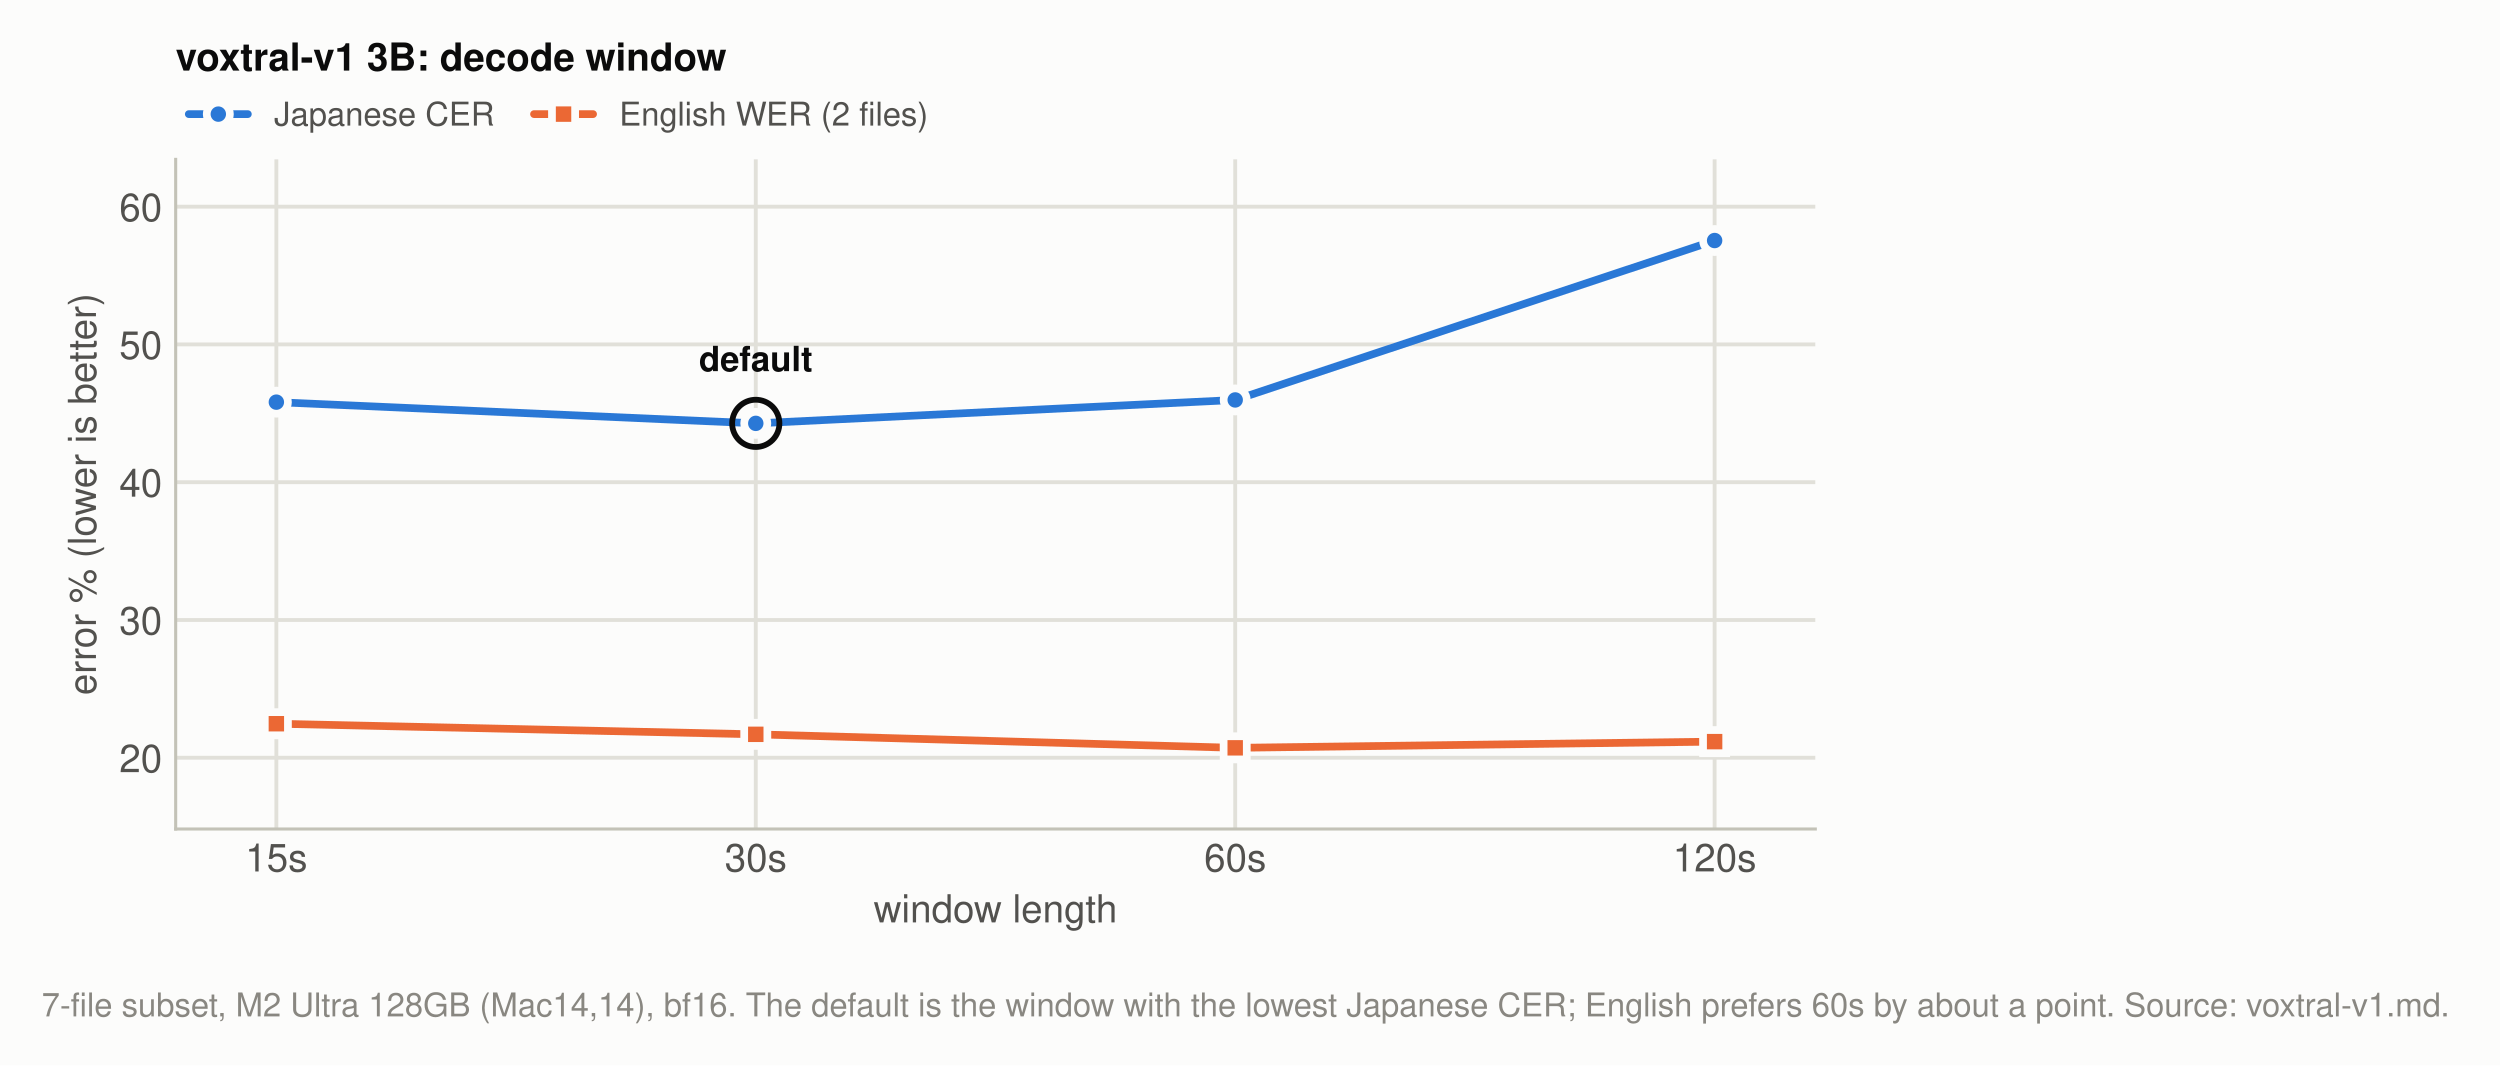
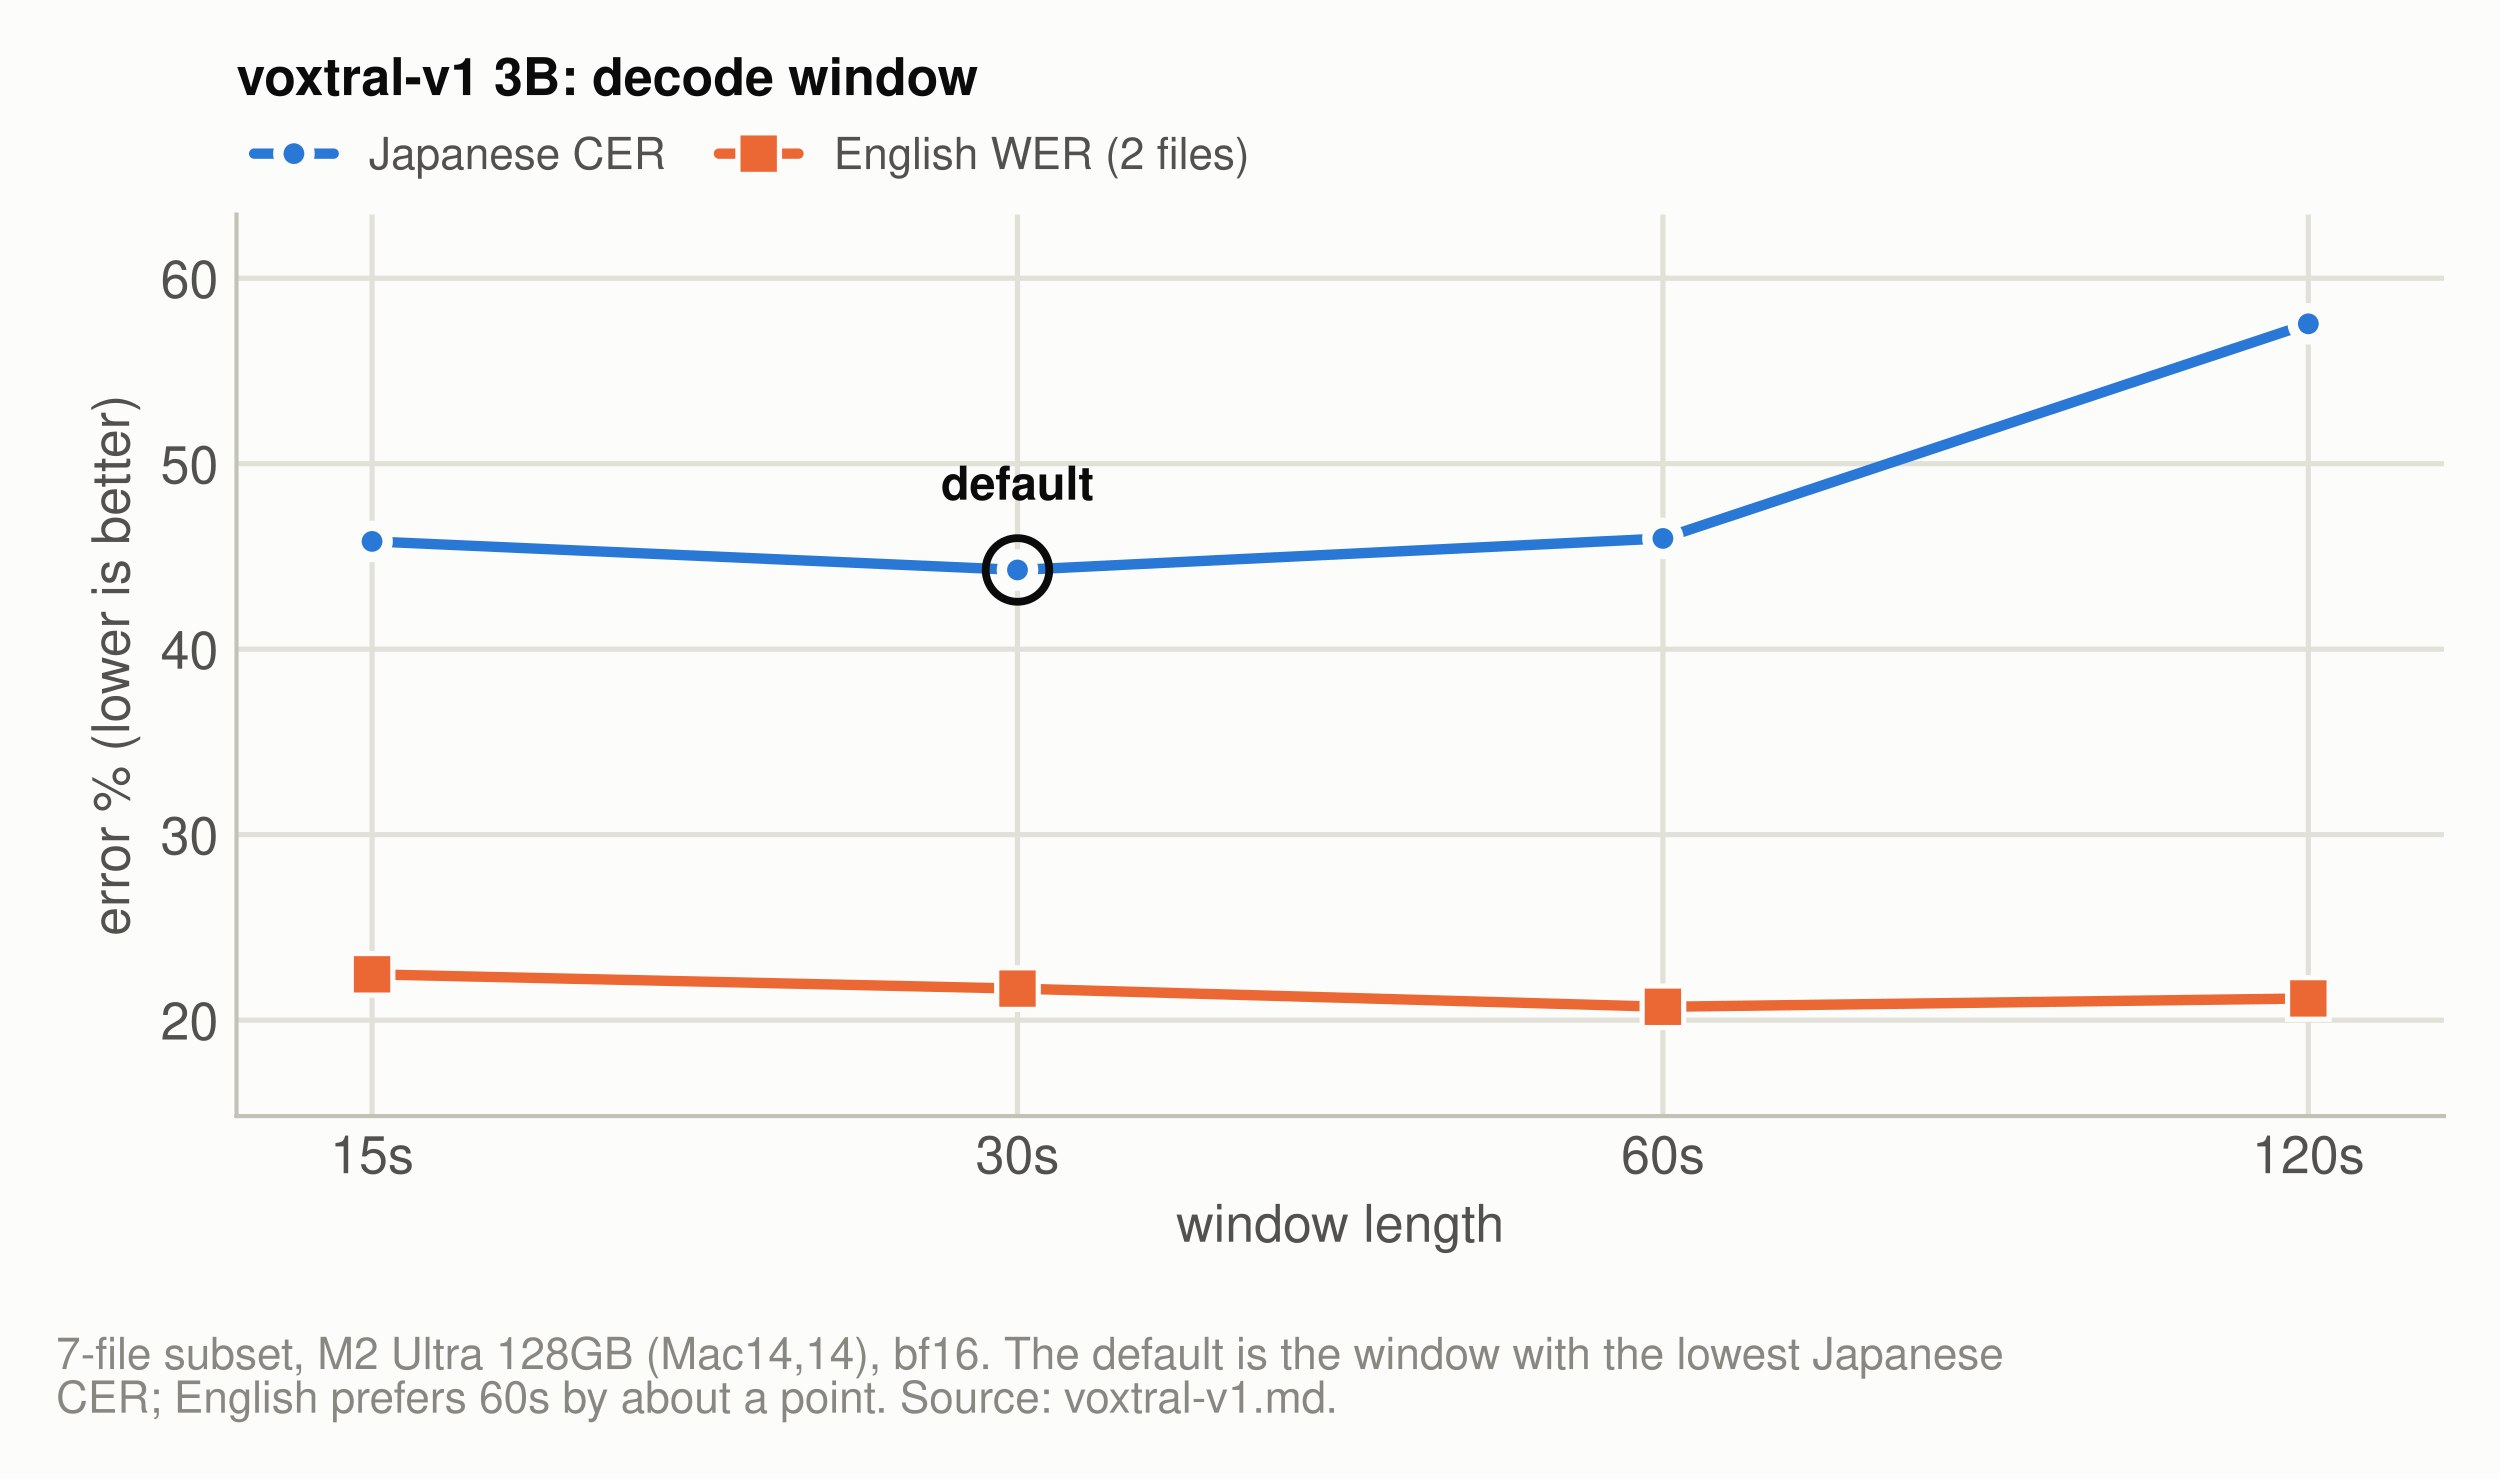
- <svg xmlns="http://www.w3.org/2000/svg" xmlns:xlink="http://www.w3.org/1999/xlink" width="647.892pt" height="276.096pt" viewBox="0 0 647.892 276.096" version="1.1">
+ <svg xmlns="http://www.w3.org/2000/svg" xmlns:xlink="http://www.w3.org/1999/xlink" width="481.248pt" height="284.749pt" viewBox="0 0 481.248 284.749" version="1.1">
  <defs>
    <style type="text/css">*{stroke-linejoin: round; stroke-linecap: butt}</style>
  </defs>
  <g id="figure_1">
    <g id="patch_1">
-       <path d="M 0 276.096  L 647.892 276.096  L 647.892 0  L 0 0  z " style="fill: #fcfcfb" />
+       <path d="M 0 284.749  L 481.248 284.749  L 481.248 0  L 0 0  z " style="fill: #fcfcfb" />
    </g>
    <g id="axes_1">
      <g id="patch_2">
        <path d="M 45.528 214.841  L 470.448 214.841  L 470.448 41.3  L 45.528 41.3  z " style="fill: #fcfcfb" />
      </g>
      <g id="matplotlib.axis_1">
        <g id="xtick_1">
          <g id="line2d_1">
-             <path d="M 71.62 214.841  L 71.62 41.3  " clip-path="url(#p93ef00c640)" style="fill: none; stroke: #e1e0d9; stroke-linecap: round" />
+             <path d="M 71.62 214.841  L 71.62 41.3  " clip-path="url(#p1b19a40317)" style="fill: none; stroke: #e1e0d9; stroke-linecap: round" />
          </g>
          <g id="line2d_2" />
          <g id="text_1">
            <text style="font-size: 10px; font-family: 'Helvetica', 'Arial', 'DejaVu Sans'; text-anchor: middle; fill: #52514e" x="71.62" y="225.841" transform="rotate(-0 71.61958 225.8408)">15s</text>
          </g>
        </g>
        <g id="xtick_2">
          <g id="line2d_3">
-             <path d="M 195.865 214.841  L 195.865 41.3  " clip-path="url(#p93ef00c640)" style="fill: none; stroke: #e1e0d9; stroke-linecap: round" />
+             <path d="M 195.865 214.841  L 195.865 41.3  " clip-path="url(#p1b19a40317)" style="fill: none; stroke: #e1e0d9; stroke-linecap: round" />
          </g>
          <g id="line2d_4" />
          <g id="text_2">
            <text style="font-size: 10px; font-family: 'Helvetica', 'Arial', 'DejaVu Sans'; text-anchor: middle; fill: #52514e" x="195.865" y="225.841" transform="rotate(-0 195.8652 225.8408)">30s</text>
          </g>
        </g>
        <g id="xtick_3">
          <g id="line2d_5">
-             <path d="M 320.111 214.841  L 320.111 41.3  " clip-path="url(#p93ef00c640)" style="fill: none; stroke: #e1e0d9; stroke-linecap: round" />
+             <path d="M 320.111 214.841  L 320.111 41.3  " clip-path="url(#p1b19a40317)" style="fill: none; stroke: #e1e0d9; stroke-linecap: round" />
          </g>
          <g id="line2d_6" />
          <g id="text_3">
            <text style="font-size: 10px; font-family: 'Helvetica', 'Arial', 'DejaVu Sans'; text-anchor: middle; fill: #52514e" x="320.111" y="225.841" transform="rotate(-0 320.1108 225.8408)">60s</text>
          </g>
        </g>
        <g id="xtick_4">
          <g id="line2d_7">
-             <path d="M 444.356 214.841  L 444.356 41.3  " clip-path="url(#p93ef00c640)" style="fill: none; stroke: #e1e0d9; stroke-linecap: round" />
+             <path d="M 444.356 214.841  L 444.356 41.3  " clip-path="url(#p1b19a40317)" style="fill: none; stroke: #e1e0d9; stroke-linecap: round" />
          </g>
          <g id="line2d_8" />
          <g id="text_4">
            <text style="font-size: 10px; font-family: 'Helvetica', 'Arial', 'DejaVu Sans'; text-anchor: middle; fill: #52514e" x="444.356" y="225.841" transform="rotate(-0 444.3564 225.8408)">120s</text>
          </g>
        </g>
        <g id="text_5">
          <text style="font-size: 10px; font-family: 'Helvetica', 'Arial', 'DejaVu Sans'; text-anchor: middle; fill: #52514e" x="257.988" y="239.04" transform="rotate(-0 257.988 239.04)">window length</text>
        </g>
      </g>
      <g id="matplotlib.axis_2">
        <g id="ytick_1">
          <g id="line2d_9">
-             <path d="M 45.528 196.376  L 470.448 196.376  " clip-path="url(#p93ef00c640)" style="fill: none; stroke: #e1e0d9; stroke-linecap: round" />
+             <path d="M 45.528 196.376  L 470.448 196.376  " clip-path="url(#p1b19a40317)" style="fill: none; stroke: #e1e0d9; stroke-linecap: round" />
          </g>
          <g id="line2d_10" />
          <g id="text_6">
            <text style="font-size: 10px; font-family: 'Helvetica', 'Arial', 'DejaVu Sans'; text-anchor: end; fill: #52514e" x="42.028" y="200.126" transform="rotate(-0 42.028 200.1264)">20</text>
          </g>
        </g>
        <g id="ytick_2">
          <g id="line2d_11">
-             <path d="M 45.528 160.67  L 470.448 160.67  " clip-path="url(#p93ef00c640)" style="fill: none; stroke: #e1e0d9; stroke-linecap: round" />
+             <path d="M 45.528 160.67  L 470.448 160.67  " clip-path="url(#p1b19a40317)" style="fill: none; stroke: #e1e0d9; stroke-linecap: round" />
          </g>
          <g id="line2d_12" />
          <g id="text_7">
            <text style="font-size: 10px; font-family: 'Helvetica', 'Arial', 'DejaVu Sans'; text-anchor: end; fill: #52514e" x="42.028" y="164.42" transform="rotate(-0 42.028 164.4202)">30</text>
          </g>
        </g>
        <g id="ytick_3">
          <g id="line2d_13">
-             <path d="M 45.528 124.964  L 470.448 124.964  " clip-path="url(#p93ef00c640)" style="fill: none; stroke: #e1e0d9; stroke-linecap: round" />
+             <path d="M 45.528 124.964  L 470.448 124.964  " clip-path="url(#p1b19a40317)" style="fill: none; stroke: #e1e0d9; stroke-linecap: round" />
          </g>
          <g id="line2d_14" />
          <g id="text_8">
            <text style="font-size: 10px; font-family: 'Helvetica', 'Arial', 'DejaVu Sans'; text-anchor: end; fill: #52514e" x="42.028" y="128.714" transform="rotate(-0 42.028 128.714)">40</text>
          </g>
        </g>
        <g id="ytick_4">
          <g id="line2d_15">
-             <path d="M 45.528 89.258  L 470.448 89.258  " clip-path="url(#p93ef00c640)" style="fill: none; stroke: #e1e0d9; stroke-linecap: round" />
+             <path d="M 45.528 89.258  L 470.448 89.258  " clip-path="url(#p1b19a40317)" style="fill: none; stroke: #e1e0d9; stroke-linecap: round" />
          </g>
          <g id="line2d_16" />
          <g id="text_9">
            <text style="font-size: 10px; font-family: 'Helvetica', 'Arial', 'DejaVu Sans'; text-anchor: end; fill: #52514e" x="42.028" y="93.008" transform="rotate(-0 42.028 93.00773)">50</text>
          </g>
        </g>
        <g id="ytick_5">
          <g id="line2d_17">
-             <path d="M 45.528 53.552  L 470.448 53.552  " clip-path="url(#p93ef00c640)" style="fill: none; stroke: #e1e0d9; stroke-linecap: round" />
+             <path d="M 45.528 53.552  L 470.448 53.552  " clip-path="url(#p1b19a40317)" style="fill: none; stroke: #e1e0d9; stroke-linecap: round" />
          </g>
          <g id="line2d_18" />
          <g id="text_10">
            <text style="font-size: 10px; font-family: 'Helvetica', 'Arial', 'DejaVu Sans'; text-anchor: end; fill: #52514e" x="42.028" y="57.302" transform="rotate(-0 42.028 57.30152)">60</text>
          </g>
        </g>
        <g id="text_11">
          <text style="font-size: 10px; font-family: 'Helvetica', 'Arial', 'DejaVu Sans'; text-anchor: middle; fill: #52514e" x="24.866" y="128.07" transform="rotate(-90 24.8655 128.0704)">error % (lower is better)</text>
        </g>
      </g>
      <g id="patch_3">
        <path d="M 45.528 214.841  L 45.528 41.3  " style="fill: none; stroke: #c3c2b7; stroke-width: 0.8; stroke-linejoin: miter; stroke-linecap: square" />
      </g>
      <g id="patch_4">
        <path d="M 45.528 214.841  L 470.448 214.841  " style="fill: none; stroke: #c3c2b7; stroke-width: 0.8; stroke-linejoin: miter; stroke-linecap: square" />
      </g>
      <g id="line2d_19">
-         <path d="M 71.62 104.219  L 195.865 109.717  L 320.111 103.647  L 444.356 62.335  " clip-path="url(#p93ef00c640)" style="fill: none; stroke: #2a78d6; stroke-width: 2; stroke-linecap: round" />
+         <path d="M 71.62 104.219  L 195.865 109.717  L 320.111 103.647  L 444.356 62.335  " clip-path="url(#p1b19a40317)" style="fill: none; stroke: #2a78d6; stroke-width: 2; stroke-linecap: round" />
        <defs>
          <path id="m18ba76b1aa" d="M 0 3  C 0.796 3 1.559 2.684 2.121 2.121  C 2.684 1.559 3 0.796 3 0  C 3 -0.796 2.684 -1.559 2.121 -2.121  C 1.559 -2.684 0.796 -3 0 -3  C -0.796 -3 -1.559 -2.684 -2.121 -2.121  C -2.684 -1.559 -3 -0.796 -3 0  C -3 0.796 -2.684 1.559 -2.121 2.121  C -1.559 2.684 -0.796 3 0 3  z " style="stroke: #fcfcfb; stroke-width: 2" />
        </defs>
-         <g clip-path="url(#p93ef00c640)">
+         <g clip-path="url(#p1b19a40317)">
          <use xlink:href="#m18ba76b1aa" x="71.62" y="104.219" style="fill: #2a78d6; stroke: #fcfcfb; stroke-width: 2" />
          <use xlink:href="#m18ba76b1aa" x="195.865" y="109.717" style="fill: #2a78d6; stroke: #fcfcfb; stroke-width: 2" />
          <use xlink:href="#m18ba76b1aa" x="320.111" y="103.647" style="fill: #2a78d6; stroke: #fcfcfb; stroke-width: 2" />
          <use xlink:href="#m18ba76b1aa" x="444.356" y="62.335" style="fill: #2a78d6; stroke: #fcfcfb; stroke-width: 2" />
        </g>
      </g>
      <g id="line2d_20">
-         <path d="M 71.62 187.557  L 195.865 190.306  L 320.111 193.806  L 444.356 192.199  " clip-path="url(#p93ef00c640)" style="fill: none; stroke: #eb6834; stroke-width: 2; stroke-linecap: round" />
+         <path d="M 71.62 187.557  L 195.865 190.306  L 320.111 193.806  L 444.356 192.199  " clip-path="url(#p1b19a40317)" style="fill: none; stroke: #eb6834; stroke-width: 2; stroke-linecap: round" />
        <defs>
-           <path id="mdab91e5291" d="M -3 3  L 3 3  L 3 -3  L -3 -3  z " style="stroke: #fcfcfb; stroke-width: 2; stroke-linejoin: miter" />
+           <path id="m658b94c491" d="M -4 4  L 4 4  L 4 -4  L -4 -4  z " style="stroke: #fcfcfb; stroke-linejoin: miter" />
        </defs>
-         <g clip-path="url(#p93ef00c640)">
-           <use xlink:href="#mdab91e5291" x="71.62" y="187.557" style="fill: #eb6834; stroke: #fcfcfb; stroke-width: 2; stroke-linejoin: miter" />
-           <use xlink:href="#mdab91e5291" x="195.865" y="190.306" style="fill: #eb6834; stroke: #fcfcfb; stroke-width: 2; stroke-linejoin: miter" />
-           <use xlink:href="#mdab91e5291" x="320.111" y="193.806" style="fill: #eb6834; stroke: #fcfcfb; stroke-width: 2; stroke-linejoin: miter" />
-           <use xlink:href="#mdab91e5291" x="444.356" y="192.199" style="fill: #eb6834; stroke: #fcfcfb; stroke-width: 2; stroke-linejoin: miter" />
+         <g clip-path="url(#p1b19a40317)">
+           <use xlink:href="#m658b94c491" x="71.62" y="187.557" style="fill: #eb6834; stroke: #fcfcfb; stroke-linejoin: miter" />
+           <use xlink:href="#m658b94c491" x="195.865" y="190.306" style="fill: #eb6834; stroke: #fcfcfb; stroke-linejoin: miter" />
+           <use xlink:href="#m658b94c491" x="320.111" y="193.806" style="fill: #eb6834; stroke: #fcfcfb; stroke-linejoin: miter" />
+           <use xlink:href="#m658b94c491" x="444.356" y="192.199" style="fill: #eb6834; stroke: #fcfcfb; stroke-linejoin: miter" />
        </g>
      </g>
      <g id="text_12">
        <text style="font-weight: 700; font-size: 9px; font-family: 'Helvetica', 'Arial', 'DejaVu Sans'; text-anchor: middle; fill: #0b0b0b" x="195.865" y="96.188" transform="rotate(-0 195.8652 96.1881)">default</text>
      </g>
      <g id="text_13">
        <text style="font-weight: 700; font-size: 10px; font-family: 'Helvetica', 'Arial', 'DejaVu Sans'; text-anchor: start; fill: #0b0b0b" x="45.528" y="18.3" transform="rotate(-0 45.528 18.3)">voxtral-v1 3B: decode window</text>
      </g>
      <g id="PathCollection_1">
-         <path d="M 195.865 115.841  C 197.489 115.841 199.047 115.196 200.195 114.048  C 201.344 112.899 201.989 111.341 201.989 109.717  C 201.989 108.093 201.344 106.536 200.195 105.387  C 199.047 104.239 197.489 103.594 195.865 103.594  C 194.241 103.594 192.683 104.239 191.535 105.387  C 190.387 106.536 189.741 108.093 189.741 109.717  C 189.741 111.341 190.387 112.899 191.535 114.048  C 192.683 115.196 194.241 115.841 195.865 115.841  L 195.865 115.841  z " clip-path="url(#p93ef00c640)" style="fill: none; stroke: #0b0b0b; stroke-width: 1.5" />
+         <path d="M 195.865 115.841  C 197.489 115.841 199.047 115.196 200.195 114.048  C 201.344 112.899 201.989 111.341 201.989 109.717  C 201.989 108.093 201.344 106.536 200.195 105.387  C 199.047 104.239 197.489 103.594 195.865 103.594  C 194.241 103.594 192.683 104.239 191.535 105.387  C 190.387 106.536 189.741 108.093 189.741 109.717  C 189.741 111.341 190.387 112.899 191.535 114.048  C 192.683 115.196 194.241 115.841 195.865 115.841  L 195.865 115.841  z " clip-path="url(#p1b19a40317)" style="fill: none; stroke: #0b0b0b; stroke-width: 1.5" />
      </g>
      <g id="legend_1">
        <g id="line2d_21">
          <path d="M 48.928 29.574  L 56.578 29.574  L 64.228 29.574  " style="fill: none; stroke: #2a78d6; stroke-width: 2; stroke-linecap: round" />
          <g>
            <use xlink:href="#m18ba76b1aa" x="56.578" y="29.574" style="fill: #2a78d6; stroke: #fcfcfb; stroke-width: 2" />
          </g>
        </g>
        <g id="text_14">
          <text style="font-size: 8.5px; font-family: 'Helvetica', 'Arial', 'DejaVu Sans'; text-anchor: start; fill: #52514e" x="71.028" y="32.549" transform="rotate(-0 71.028 32.54856)">Japanese CER</text>
        </g>
        <g id="line2d_22">
          <path d="M 138.397 29.574  L 146.047 29.574  L 153.697 29.574  " style="fill: none; stroke: #eb6834; stroke-width: 2; stroke-linecap: round" />
          <g>
-             <use xlink:href="#mdab91e5291" x="146.047" y="29.574" style="fill: #eb6834; stroke: #fcfcfb; stroke-width: 2; stroke-linejoin: miter" />
+             <use xlink:href="#m658b94c491" x="146.047" y="29.574" style="fill: #eb6834; stroke: #fcfcfb; stroke-linejoin: miter" />
          </g>
        </g>
        <g id="text_15">
          <text style="font-size: 8.5px; font-family: 'Helvetica', 'Arial', 'DejaVu Sans'; text-anchor: start; fill: #52514e" x="160.497" y="32.549" transform="rotate(-0 160.4971 32.54856)">English WER (2 files)</text>
        </g>
      </g>
    </g>
    <g id="text_16">
-       <text style="font-size: 8.5px; font-family: 'Helvetica', 'Arial', 'DejaVu Sans'; text-anchor: start; fill: #898781" x="10.8" y="263.415" transform="rotate(-0 10.8 263.415)">7-file subset, M2 Ultra 128GB (Mac14,14), bf16. The default is the window with the lowest Japanese CER; English prefers 60s by about a point. Source: voxtral-v1.md.</text>
+       <text style="font-size: 8.5px; font-family: 'Helvetica', 'Arial', 'DejaVu Sans'; fill: #898781" transform="translate(10.8 263.5416)">7-file subset, M2 Ultra 128GB (Mac14,14), bf16. The default is the window with the lowest Japanese</text>
+       <text style="font-size: 8.5px; font-family: 'Helvetica', 'Arial', 'DejaVu Sans'; fill: #898781" transform="translate(10.8 271.9415)">CER; English prefers 60s by about a point. Source: voxtral-v1.md.</text>
    </g>
  </g>
  <defs>
-     <clipPath id="p93ef00c640">
+     <clipPath id="p1b19a40317">
      <rect x="45.528" y="41.3" width="424.92" height="173.541" />
    </clipPath>
  </defs>
</svg>
